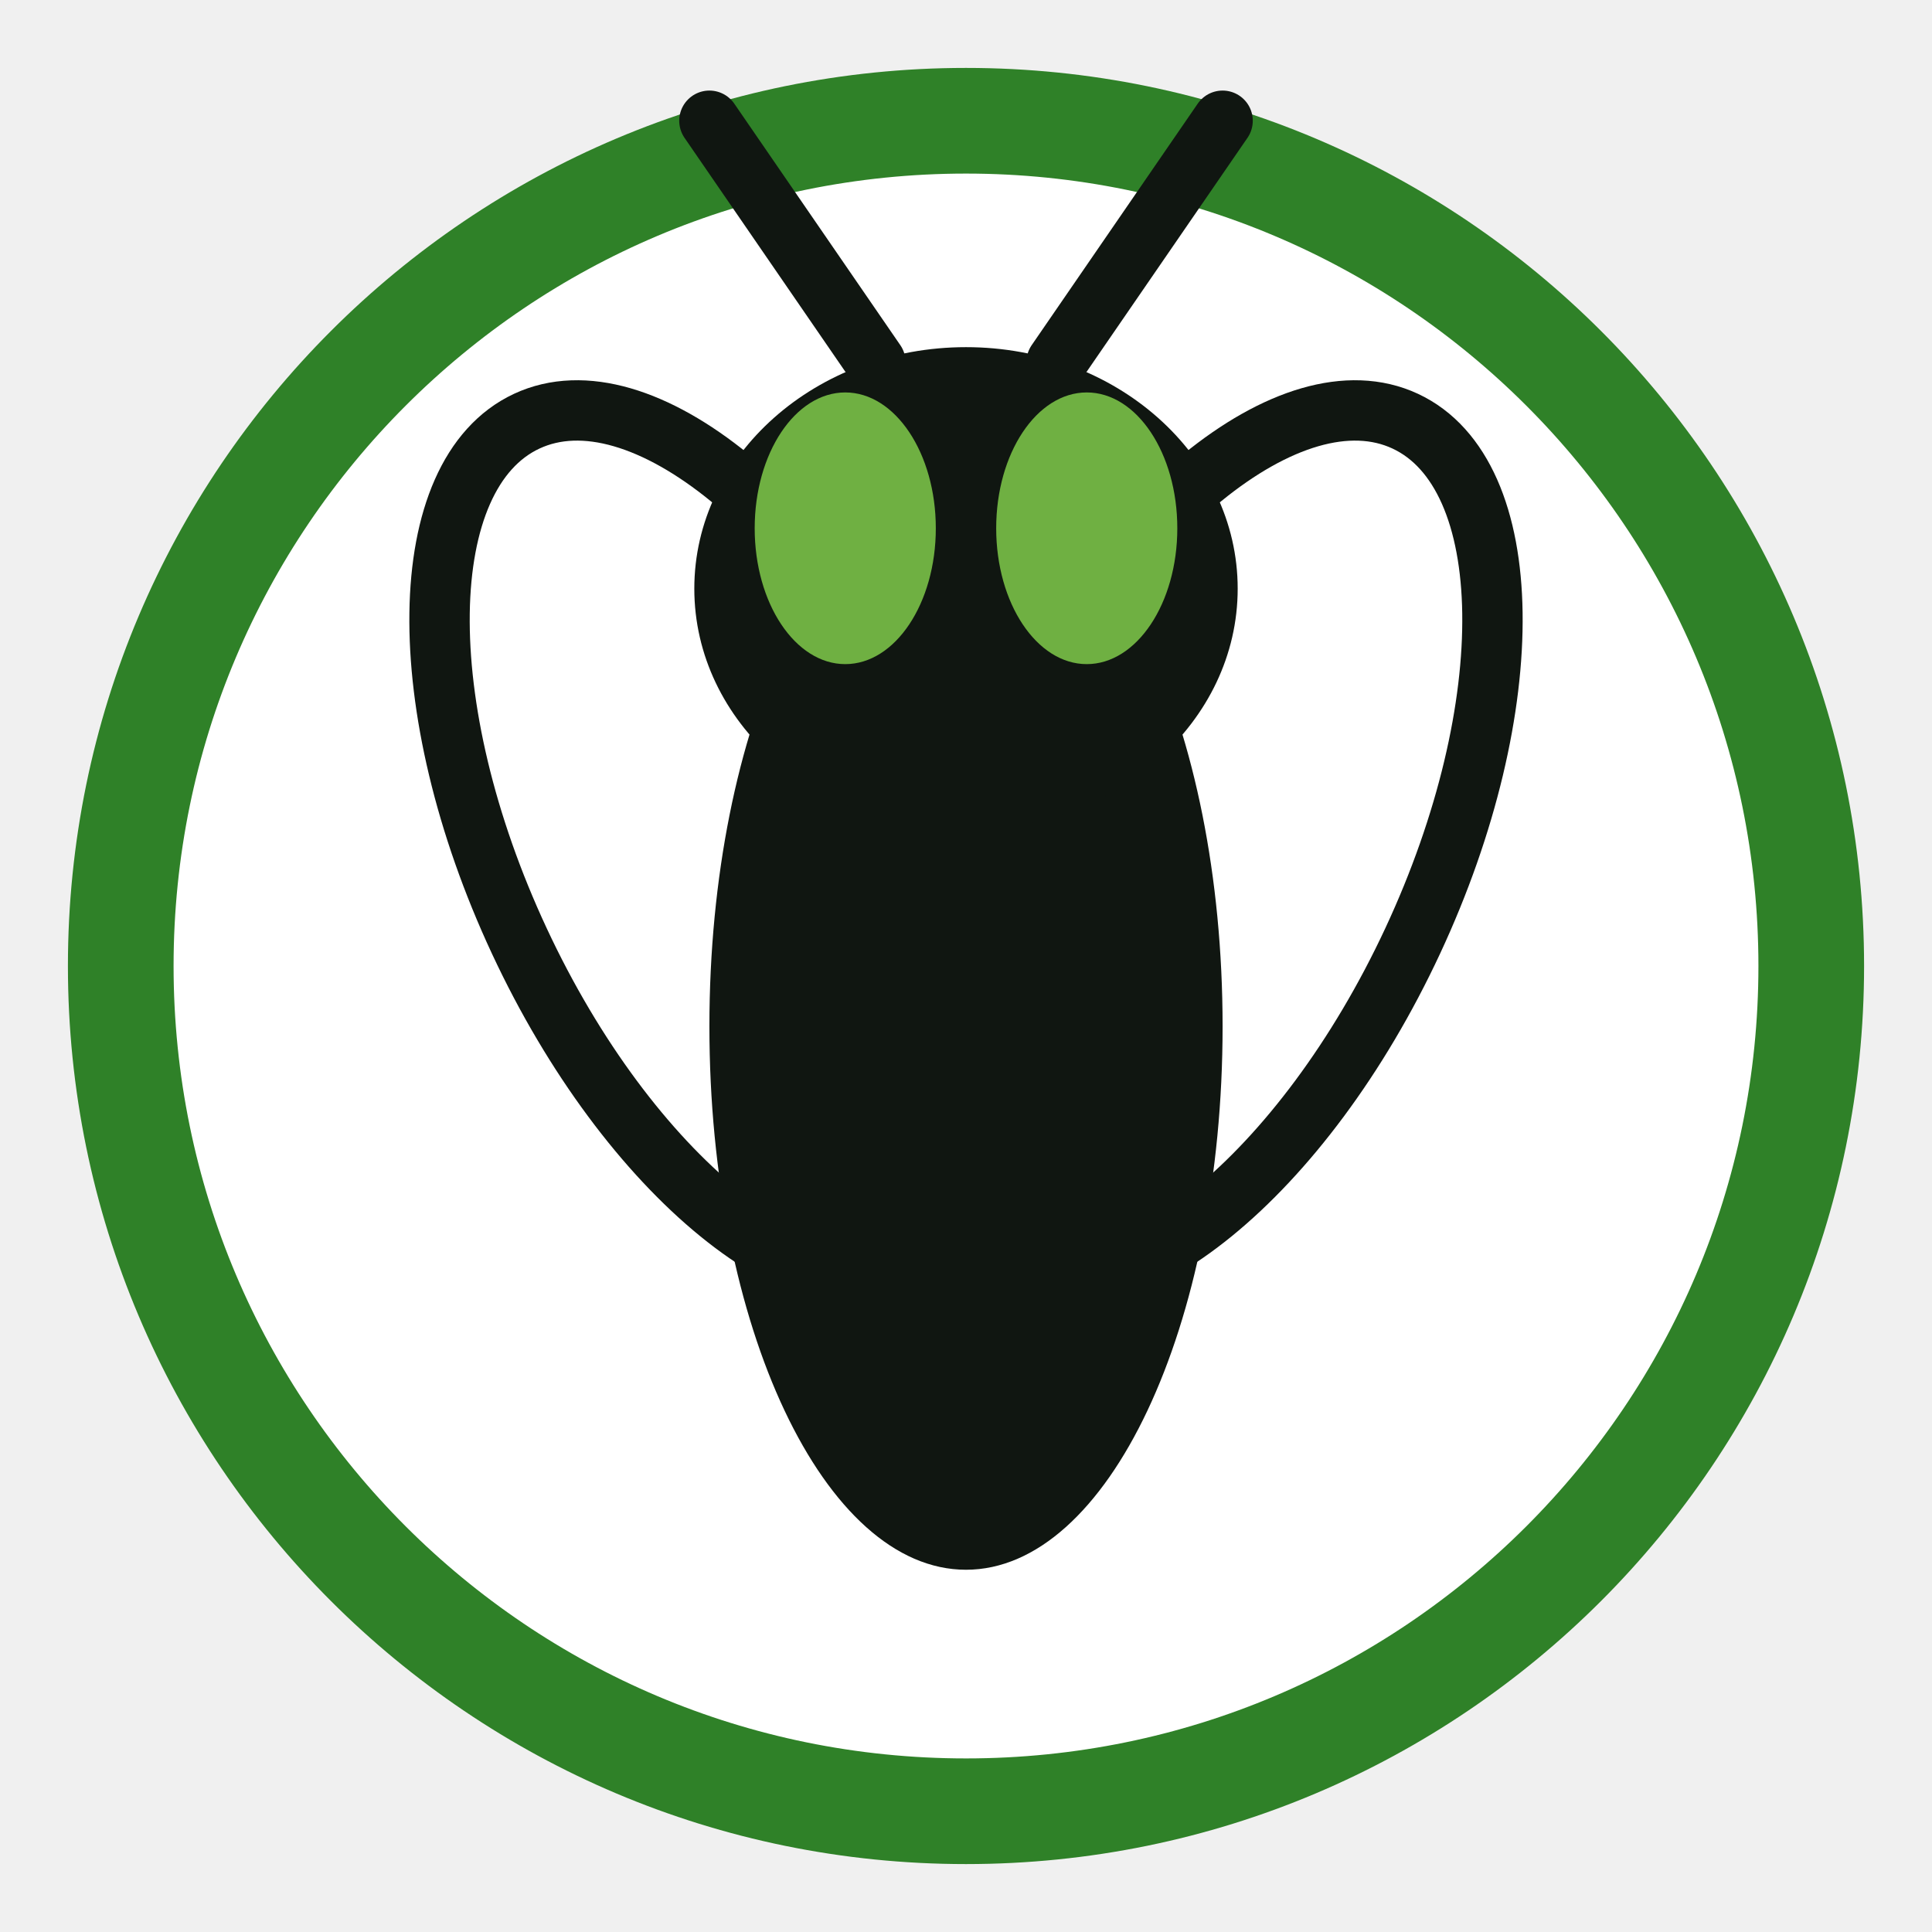
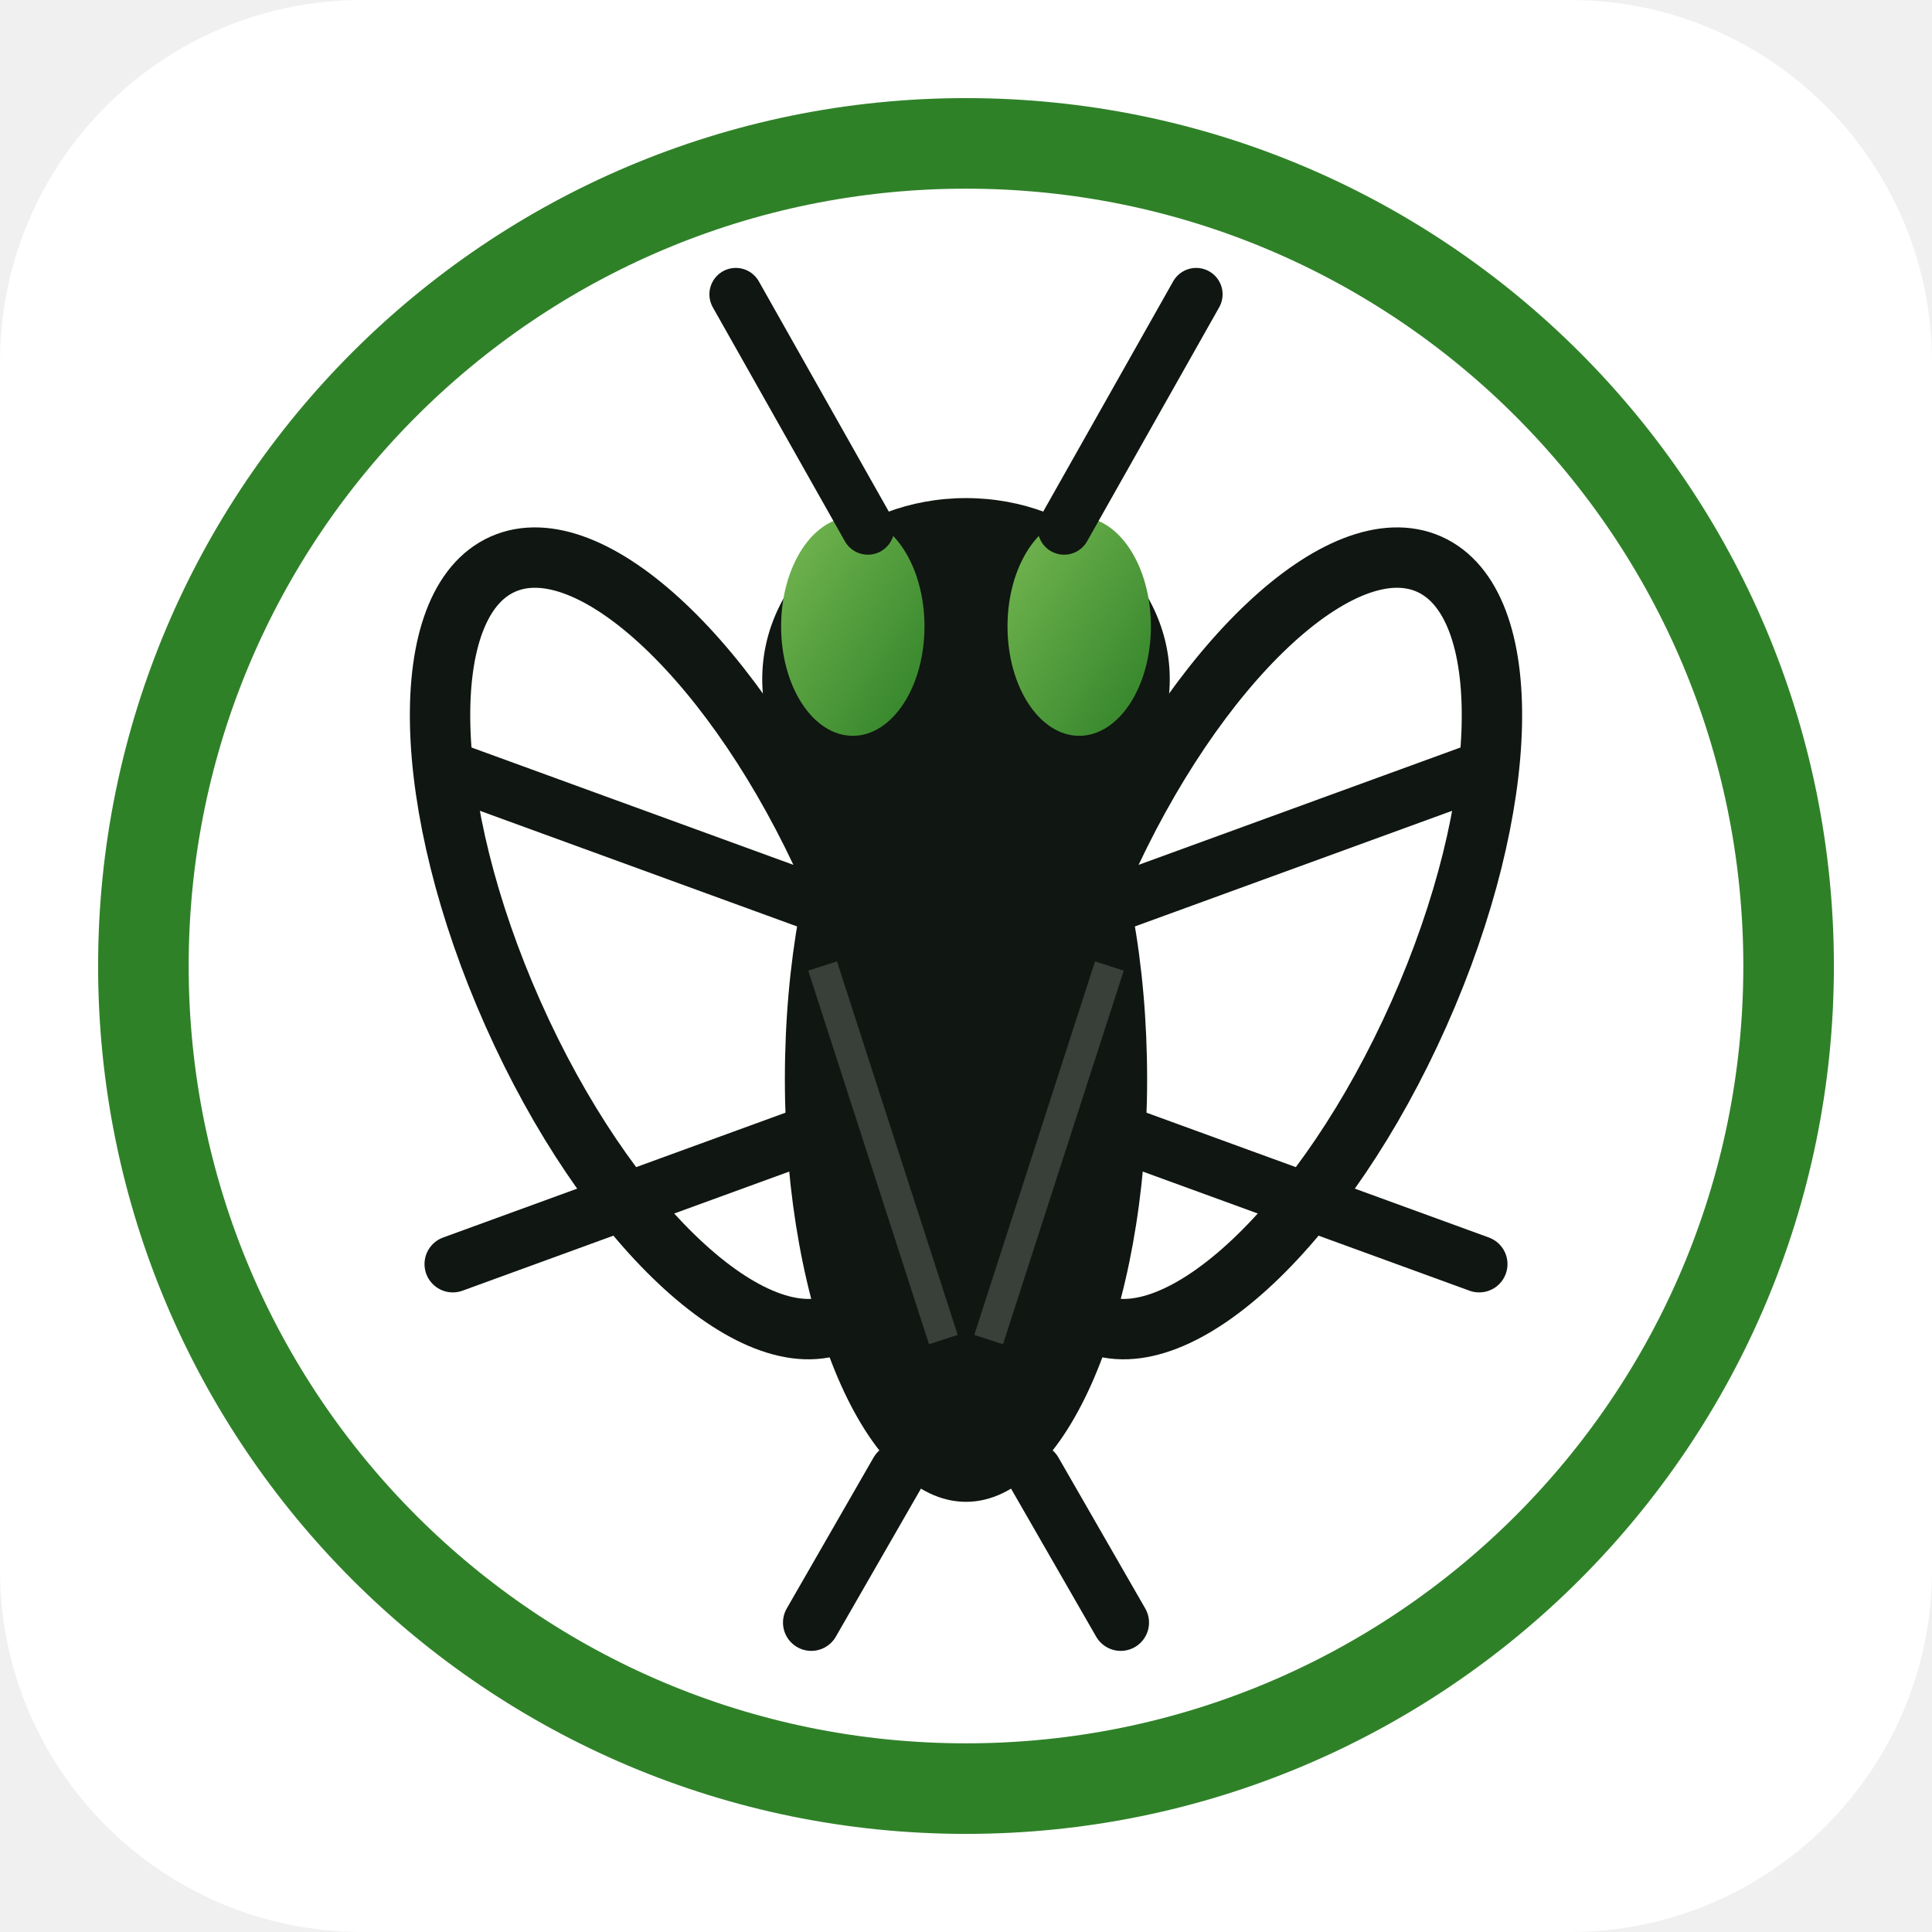
- <svg xmlns="http://www.w3.org/2000/svg" viewBox="0 0 128 128">
-   <circle cx="64" cy="64" r="56" fill="#ffffff" stroke="#2f8128" stroke-width="7" />
-   <ellipse cx="48" cy="56" rx="15" ry="31" fill="#fff" stroke="#101611" stroke-width="4" transform="rotate(-25 48 56)" />
-   <ellipse cx="80" cy="56" rx="15" ry="31" fill="#fff" stroke="#101611" stroke-width="4" transform="rotate(25 80 56)" />
-   <ellipse cx="64" cy="68" rx="17" ry="36" fill="#101611" />
-   <ellipse cx="64" cy="39" rx="18" ry="16" fill="#101611" />
-   <ellipse cx="56" cy="35" rx="6" ry="9" fill="#6fb042" />
-   <ellipse cx="72" cy="35" rx="6" ry="9" fill="#6fb042" />
-   <path d="M58 24 L47 8 M70 24 L81 8" fill="none" stroke="#101611" stroke-width="4" stroke-linecap="round" />
+ <svg xmlns="http://www.w3.org/2000/svg" viewBox="0 0 512 512" role="img" aria-label="Fliegenmelder Icon">
+   <defs>
+     <linearGradient id="green" x1="0" x2="1" y1="0" y2="1">
+       <stop offset="0" stop-color="#76b852" />
+       <stop offset="1" stop-color="#2f8128" />
+     </linearGradient>
+   </defs>
+   <rect width="512" height="512" rx="96" fill="#ffffff" />
+   <circle cx="256" cy="256" r="218" fill="#ffffff" stroke="#2f8128" stroke-width="24" />
+   <ellipse cx="178" cy="250" rx="46" ry="110" fill="#ffffff" stroke="#101611" stroke-width="16" transform="rotate(-24 178 250)" />
+   <ellipse cx="334" cy="250" rx="46" ry="110" fill="#ffffff" stroke="#101611" stroke-width="16" transform="rotate(24 334 250)" />
+   <ellipse cx="256" cy="286" rx="48" ry="112" fill="#101611" />
+   <ellipse cx="256" cy="180" rx="54" ry="48" fill="#101611" />
+   <ellipse cx="226" cy="166" rx="19" ry="29" fill="url(#green)" />
+   <ellipse cx="286" cy="166" rx="19" ry="29" fill="url(#green)" />
+   <path d="M230 140 L195 78 M282 140 L317 78" fill="none" stroke="#101611" stroke-width="14" stroke-linecap="round" />
+   <path d="M218 240 L122 205 M294 240 L390 205            M216 300 L120 335 M296 300 L392 335            M238 390 L215 430 M274 390 L297 430" fill="none" stroke="#101611" stroke-width="15" stroke-linecap="round" stroke-linejoin="round" />
+   <path d="M218 256 L250 355 M294 256 L262 355" fill="none" stroke="#5a635a" stroke-width="8" opacity=".55" />
</svg>
